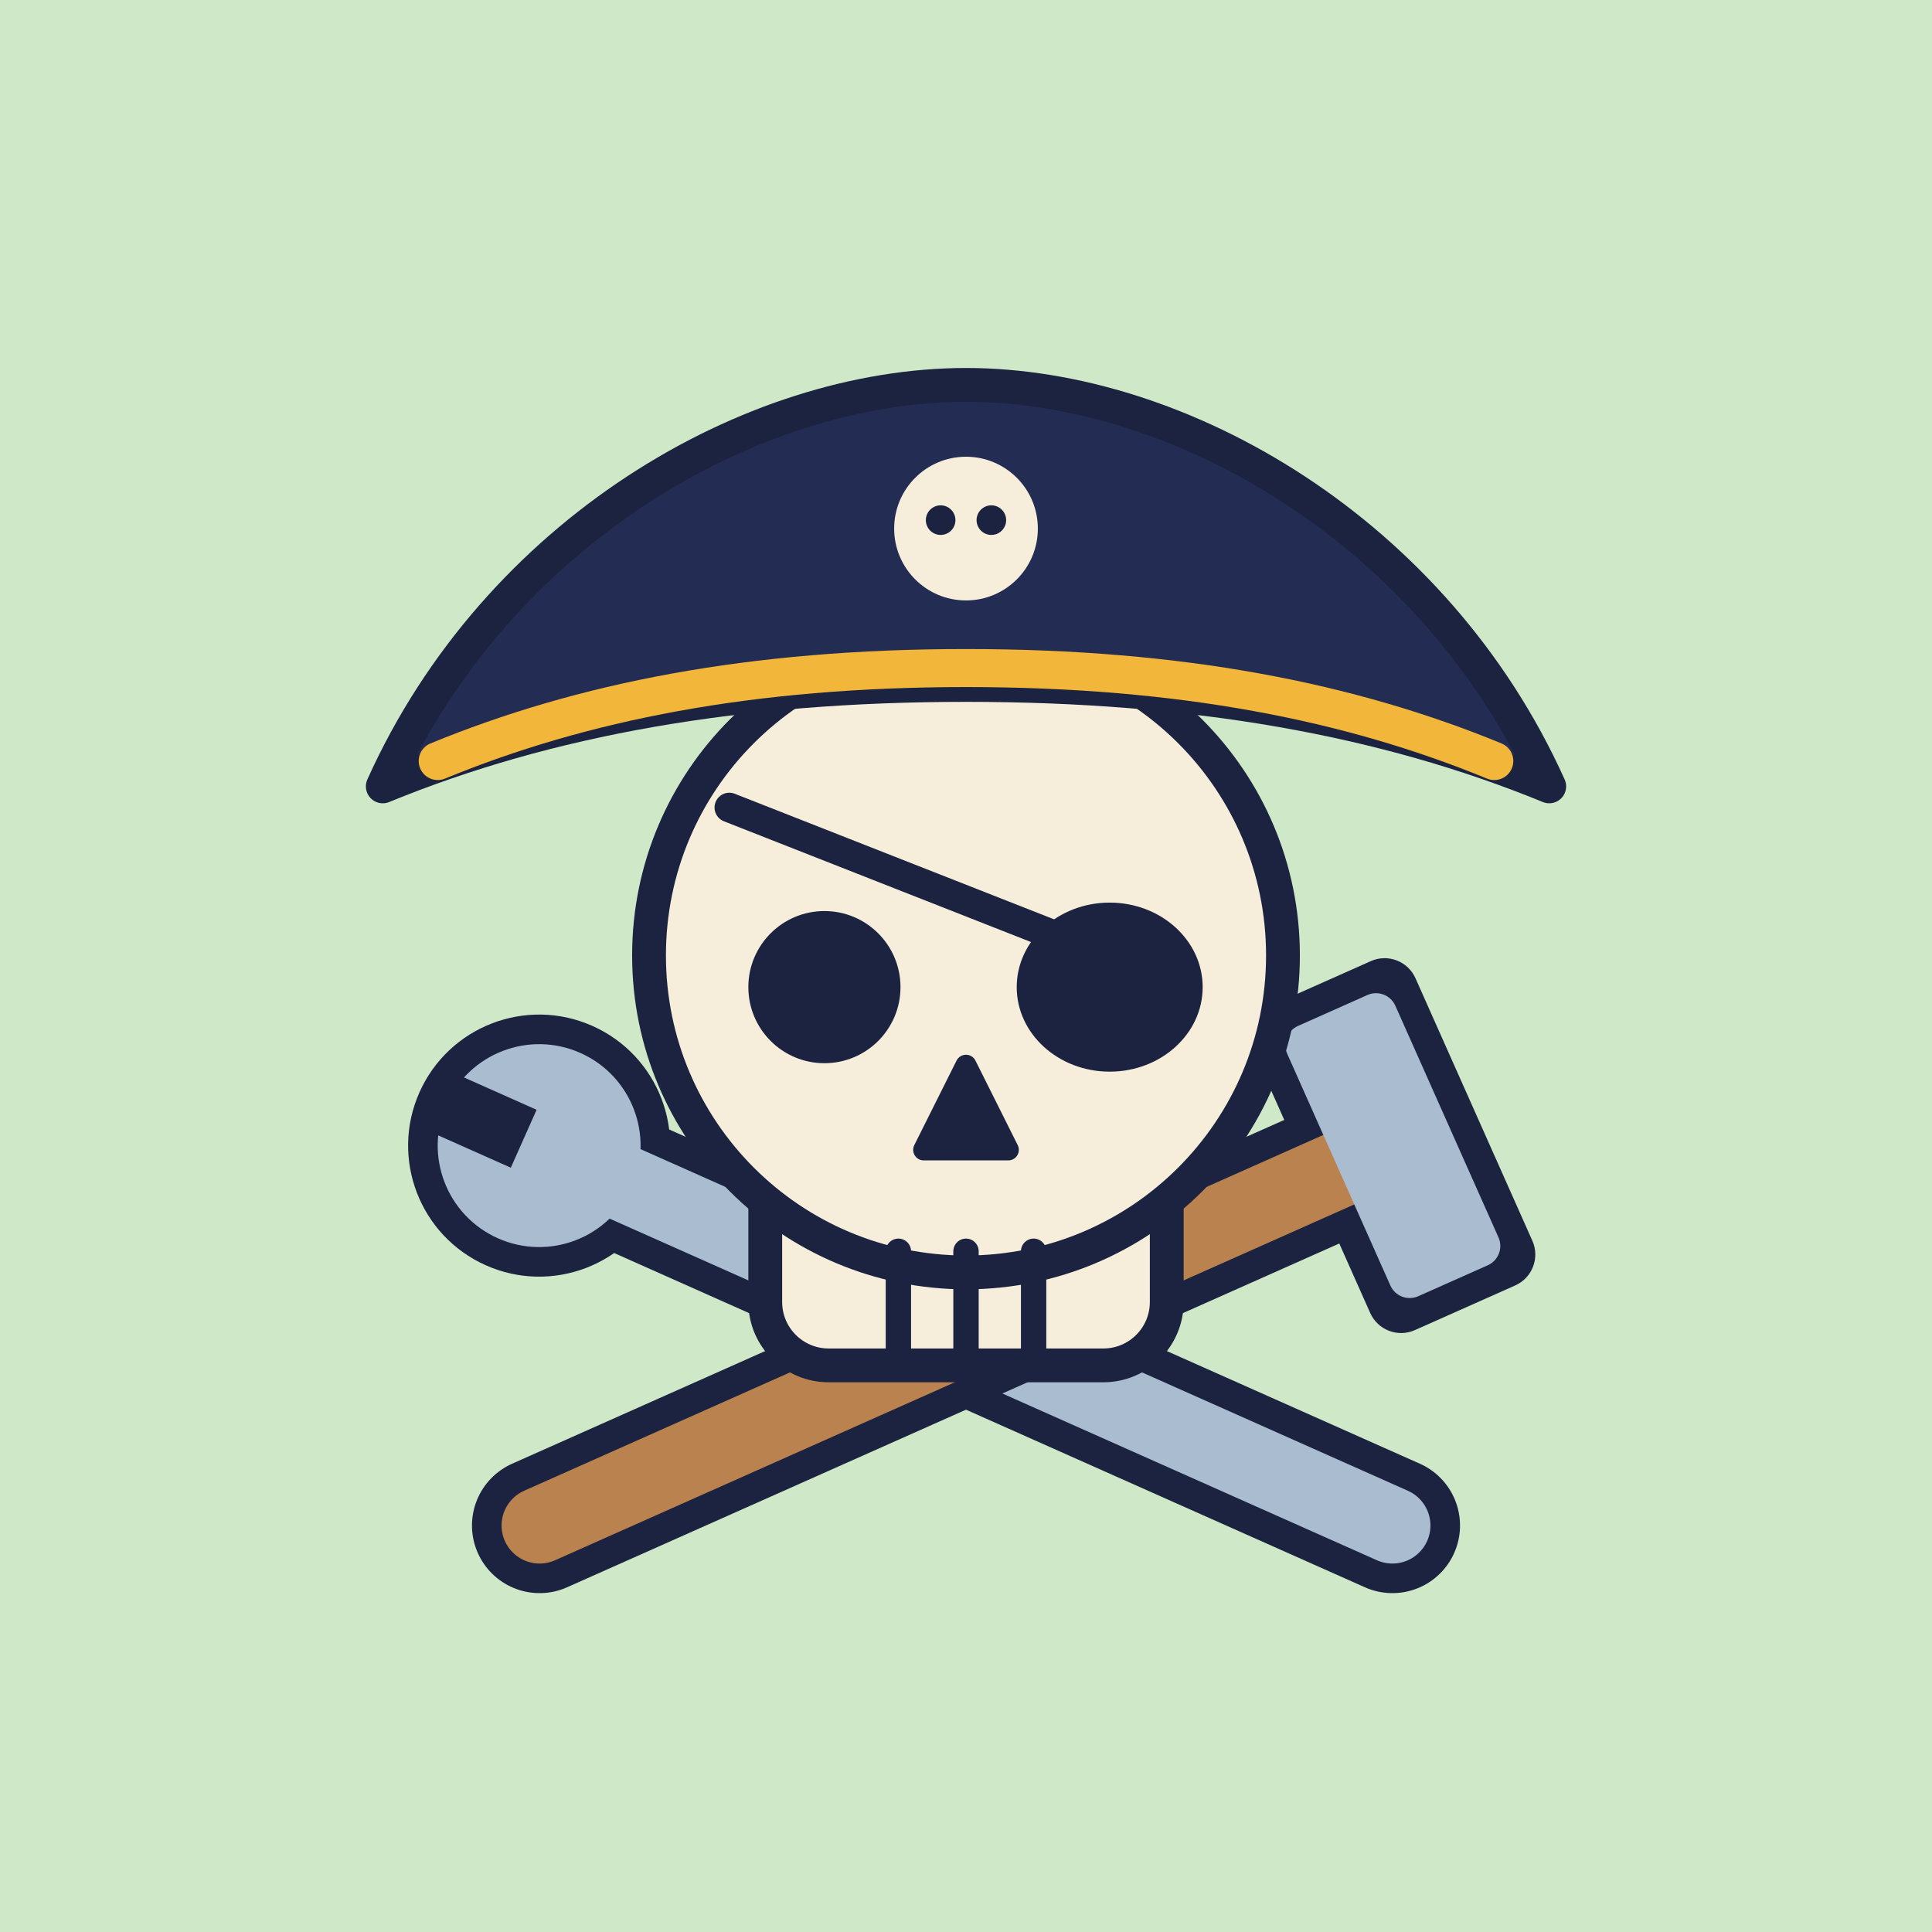
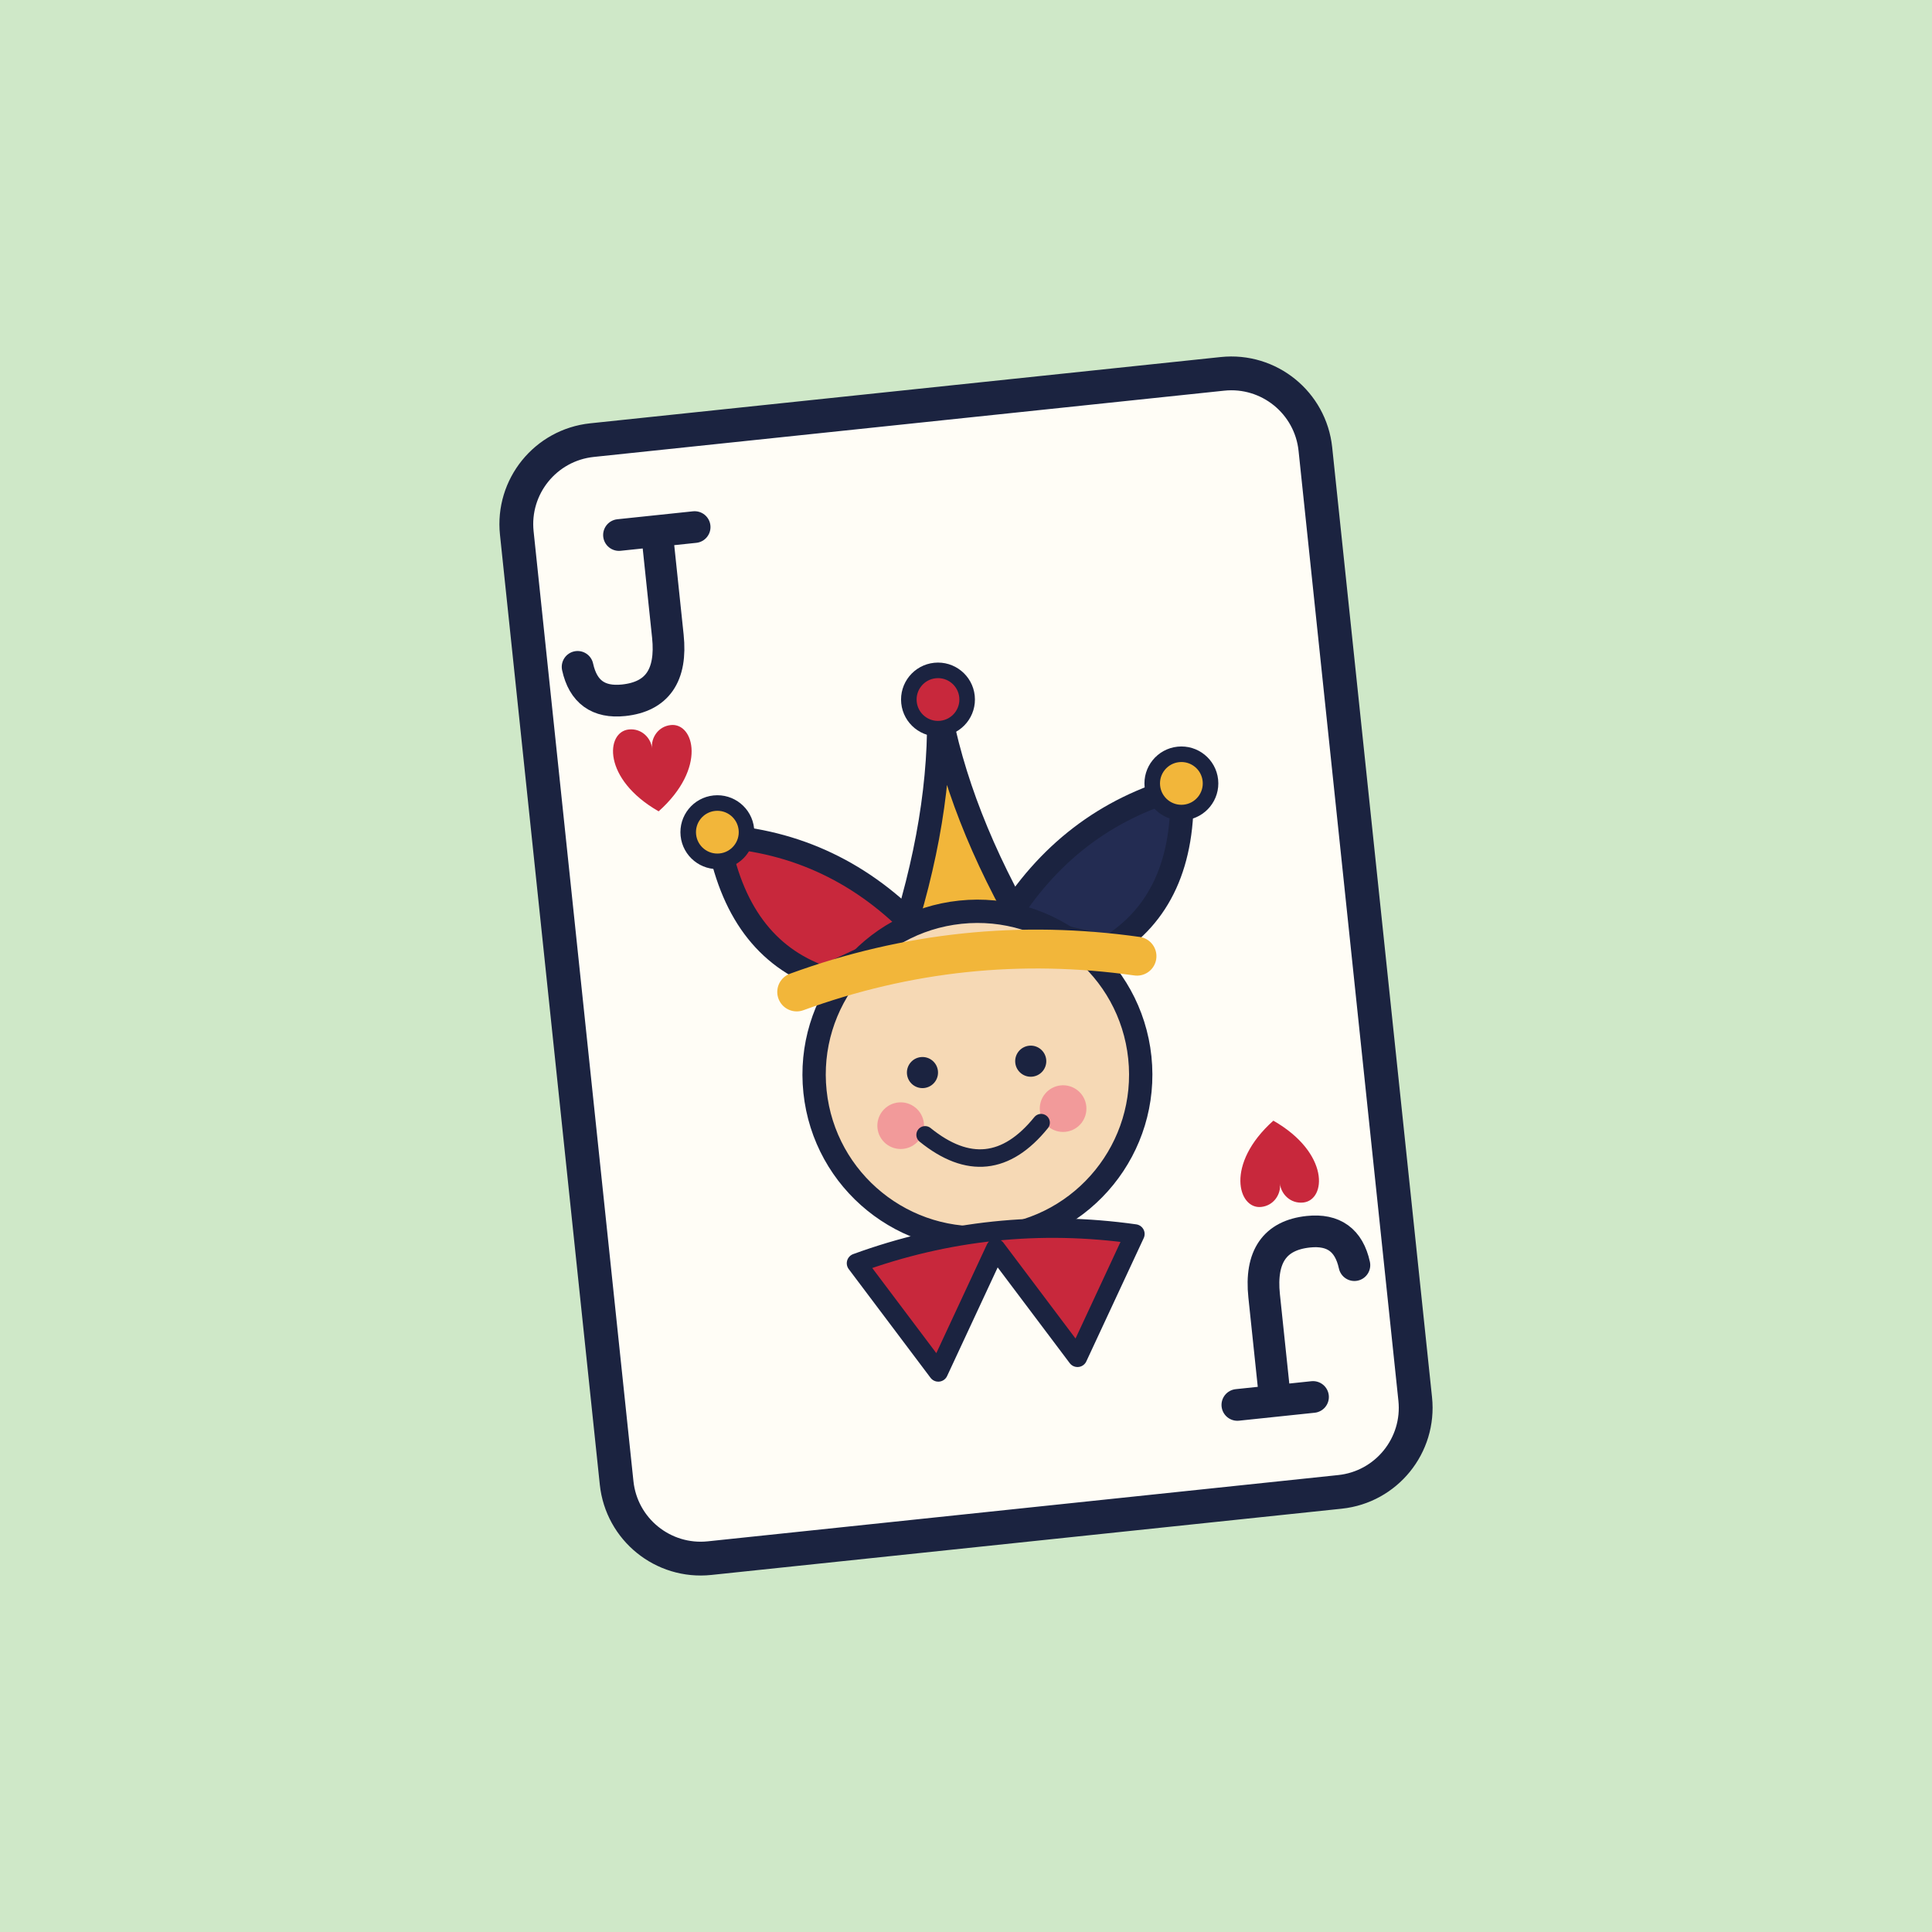
<svg xmlns="http://www.w3.org/2000/svg" viewBox="0 0 1024 1024">
  <rect width="1024" height="1024" fill="#CFE8C8" />
-   <g transform="translate(512 512) scale(1.12) translate(-512 -525)">
-     <g stroke-linecap="round" stroke-linejoin="round">
-       <g transform="translate(310 610) rotate(24)">
-         <line x1="0" y1="0" x2="442" y2="0" stroke="#1B2340" stroke-width="64" />
-         <circle r="62" fill="#1B2340" />
-         <line x1="0" y1="0" x2="442" y2="0" stroke="#A9BCD0" stroke-width="36" />
-         <circle r="48" fill="#A9BCD0" />
-         <rect x="-58" y="-15" width="50" height="30" fill="#1B2340" />
+   <g transform="translate(512 512) scale(1.12) translate(-512 -512)">
+     <g stroke-linecap="round" stroke-linejoin="round" transform="rotate(-6 512 512)">
+       <rect x="322" y="246" width="380" height="532" rx="40" fill="#FFFDF6" stroke="#1B2340" stroke-width="16" />
+       <g id="corner">
+         <path d="M388 292 V342 Q388 370 364 370 Q346 370 344 352 M370 292 H406" fill="none" stroke="#1B2340" stroke-width="15" />
+         <path d="M375 424 C350 406 354 384 365 384 C371 384 375 389 375 394 C375 389 379 384 385 384 C396 384 400 406 375 424Z" fill="#C8283C" />
      </g>
-       <g transform="translate(714 610) rotate(156)">
-         <line x1="0" y1="0" x2="442" y2="0" stroke="#1B2340" stroke-width="64" />
-         <rect x="-42" y="-84" width="84" height="168" rx="16" fill="#1B2340" />
-         <line x1="0" y1="0" x2="442" y2="0" stroke="#B9824F" stroke-width="36" />
-         <rect x="-28" y="-70" width="56" height="140" rx="10" fill="#A9BCD0" />
+       <use href="#corner" transform="rotate(180 512 512)" />
+       <g transform="translate(512 560) scale(.92) translate(-512 -560)">
+         <path d="M438 506 Q396 486 392 428 Q452 438 490 488 Z" fill="#C8283C" stroke="#1B2340" stroke-width="12" />
+         <path d="M586 506 Q628 486 632 428 Q572 438 534 488 Z" fill="#232C52" stroke="#1B2340" stroke-width="12" />
+         <path d="M478 496 Q508 430 512 372 Q516 430 546 496 Z" fill="#F2B63A" stroke="#1B2340" stroke-width="12" />
+         <circle cx="392" cy="426" r="15" fill="#F2B63A" stroke="#1B2340" stroke-width="8" />
+         <circle cx="632" cy="426" r="15" fill="#F2B63A" stroke="#1B2340" stroke-width="8" />
+         <circle cx="512" cy="370" r="15" fill="#C8283C" stroke="#1B2340" stroke-width="8" />
+         <circle cx="512" cy="564" r="84" fill="#F6D9B5" stroke="#1B2340" stroke-width="12" />
+         <path d="M424 512 Q512 490 600 512" fill="none" stroke="#F2B63A" stroke-width="20" />
+         <circle cx="484" cy="560" r="8" fill="#1B2340" />
+         <circle cx="540" cy="560" r="8" fill="#1B2340" />
+         <circle cx="470" cy="586" r="12" fill="#F29A9A" stroke="none" />
+         <circle cx="554" cy="586" r="12" fill="#F29A9A" />
+         <path d="M482 592 Q512 622 542 592" fill="none" stroke="#1B2340" stroke-width="9" />
+         <path d="M440 654 L476 714 L512 654 L548 714 L584 654 Q512 636 440 654Z" fill="#C8283C" stroke="#1B2340" stroke-width="10" />
      </g>
-       <g stroke="#1B2340" stroke-width="16">
-         <rect x="417" y="610" width="190" height="104" rx="30" fill="#F6EEDB" />
-         <circle cx="512" cy="520" r="150" fill="#F6EEDB" />
-       </g>
-       <g stroke="#1B2340" stroke-width="12">
-         <line x1="480" y1="660" x2="480" y2="712" />
-         <line x1="512" y1="660" x2="512" y2="712" />
-         <line x1="544" y1="660" x2="544" y2="712" />
-       </g>
-       <circle cx="445" cy="535" r="36" fill="#1B2340" />
-       <path d="M512 572 L492 612 L532 612 Z" fill="#1B2340" stroke="#1B2340" stroke-width="10" />
-       <line x1="400" y1="450" x2="578" y2="520" stroke="#1B2340" stroke-width="14" />
-       <ellipse cx="580" cy="535" rx="44" ry="40" fill="#1B2340" />
-       <path d="M236 440 C290 320 410 250 512 250 C614 250 734 320 788 440 C710 408 620 392 512 392 C404 392 314 408 236 440 Z" fill="#232C52" stroke="#1B2340" stroke-width="16" />
-       <path d="M262 428 C330 400 410 384 512 384 C614 384 694 400 762 428" fill="none" stroke="#F2B63A" stroke-width="18" />
-       <circle cx="512" cy="318" r="34" fill="#F6EEDB" />
-       <circle cx="500" cy="314" r="7" fill="#1B2340" />
-       <circle cx="524" cy="314" r="7" fill="#1B2340" />
-       <rect x="498" y="330" width="28" height="12" rx="4" fill="#F6EEDB" />
    </g>
  </g>
</svg>
